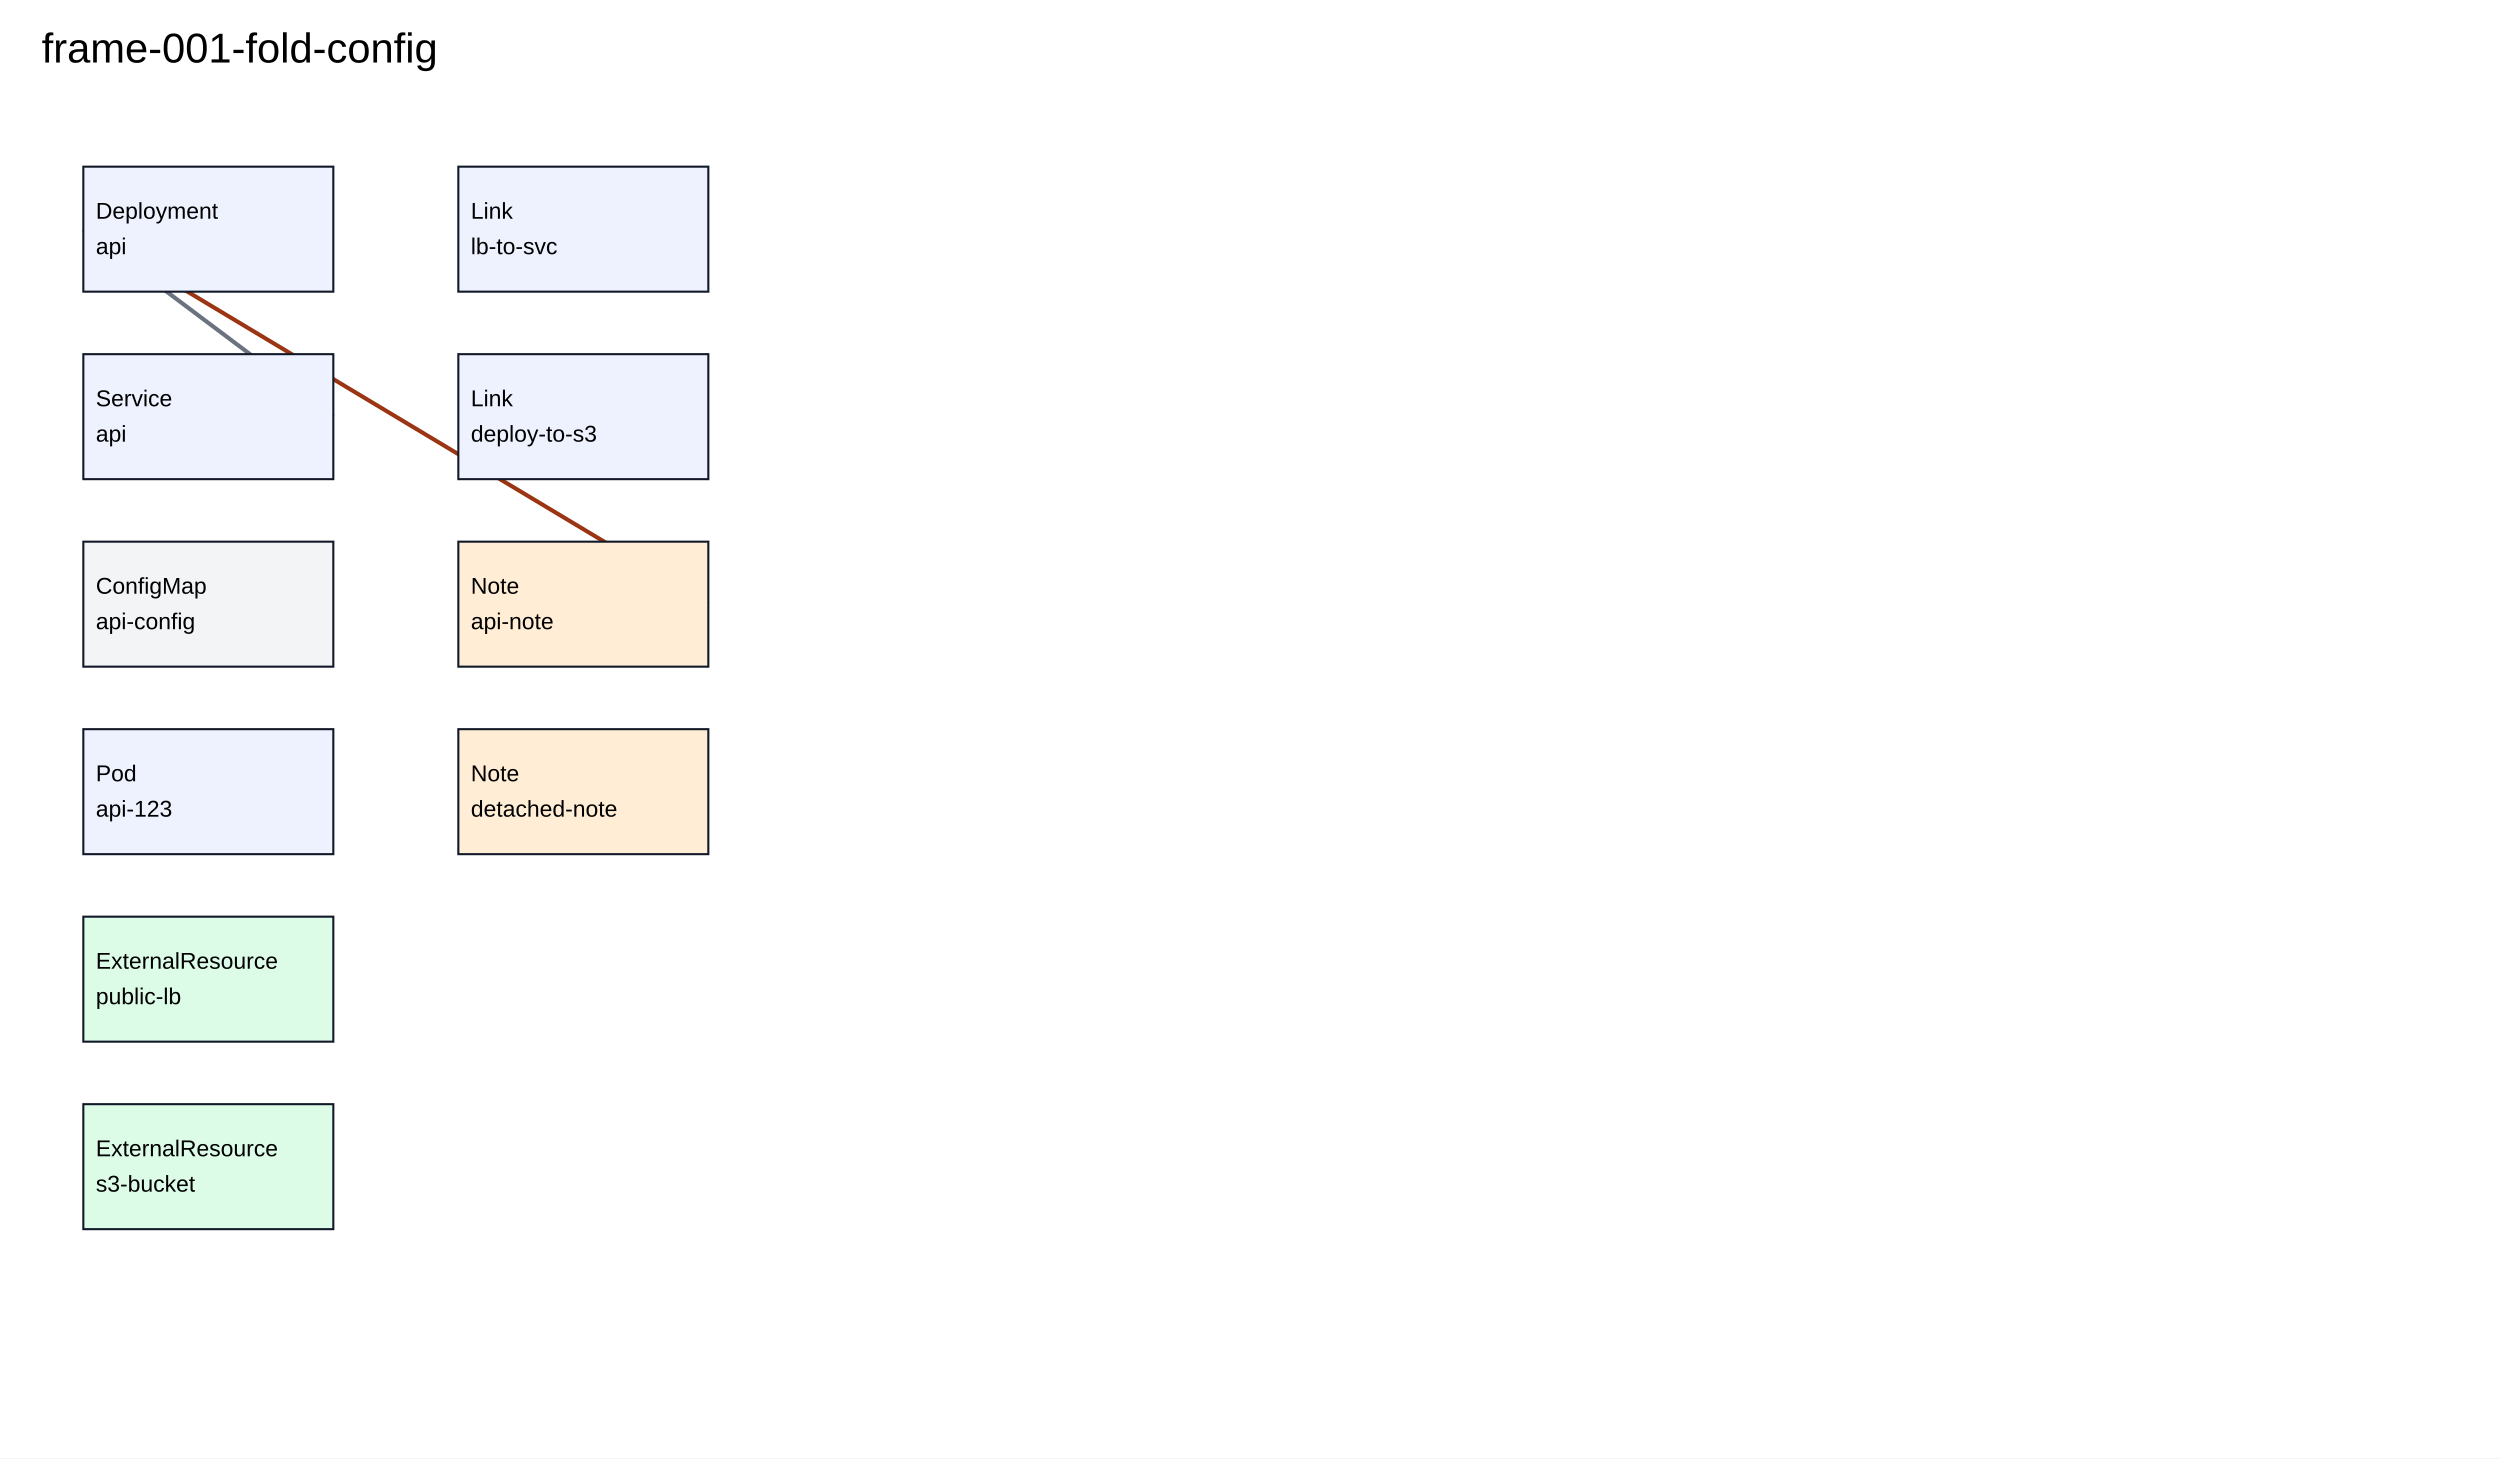
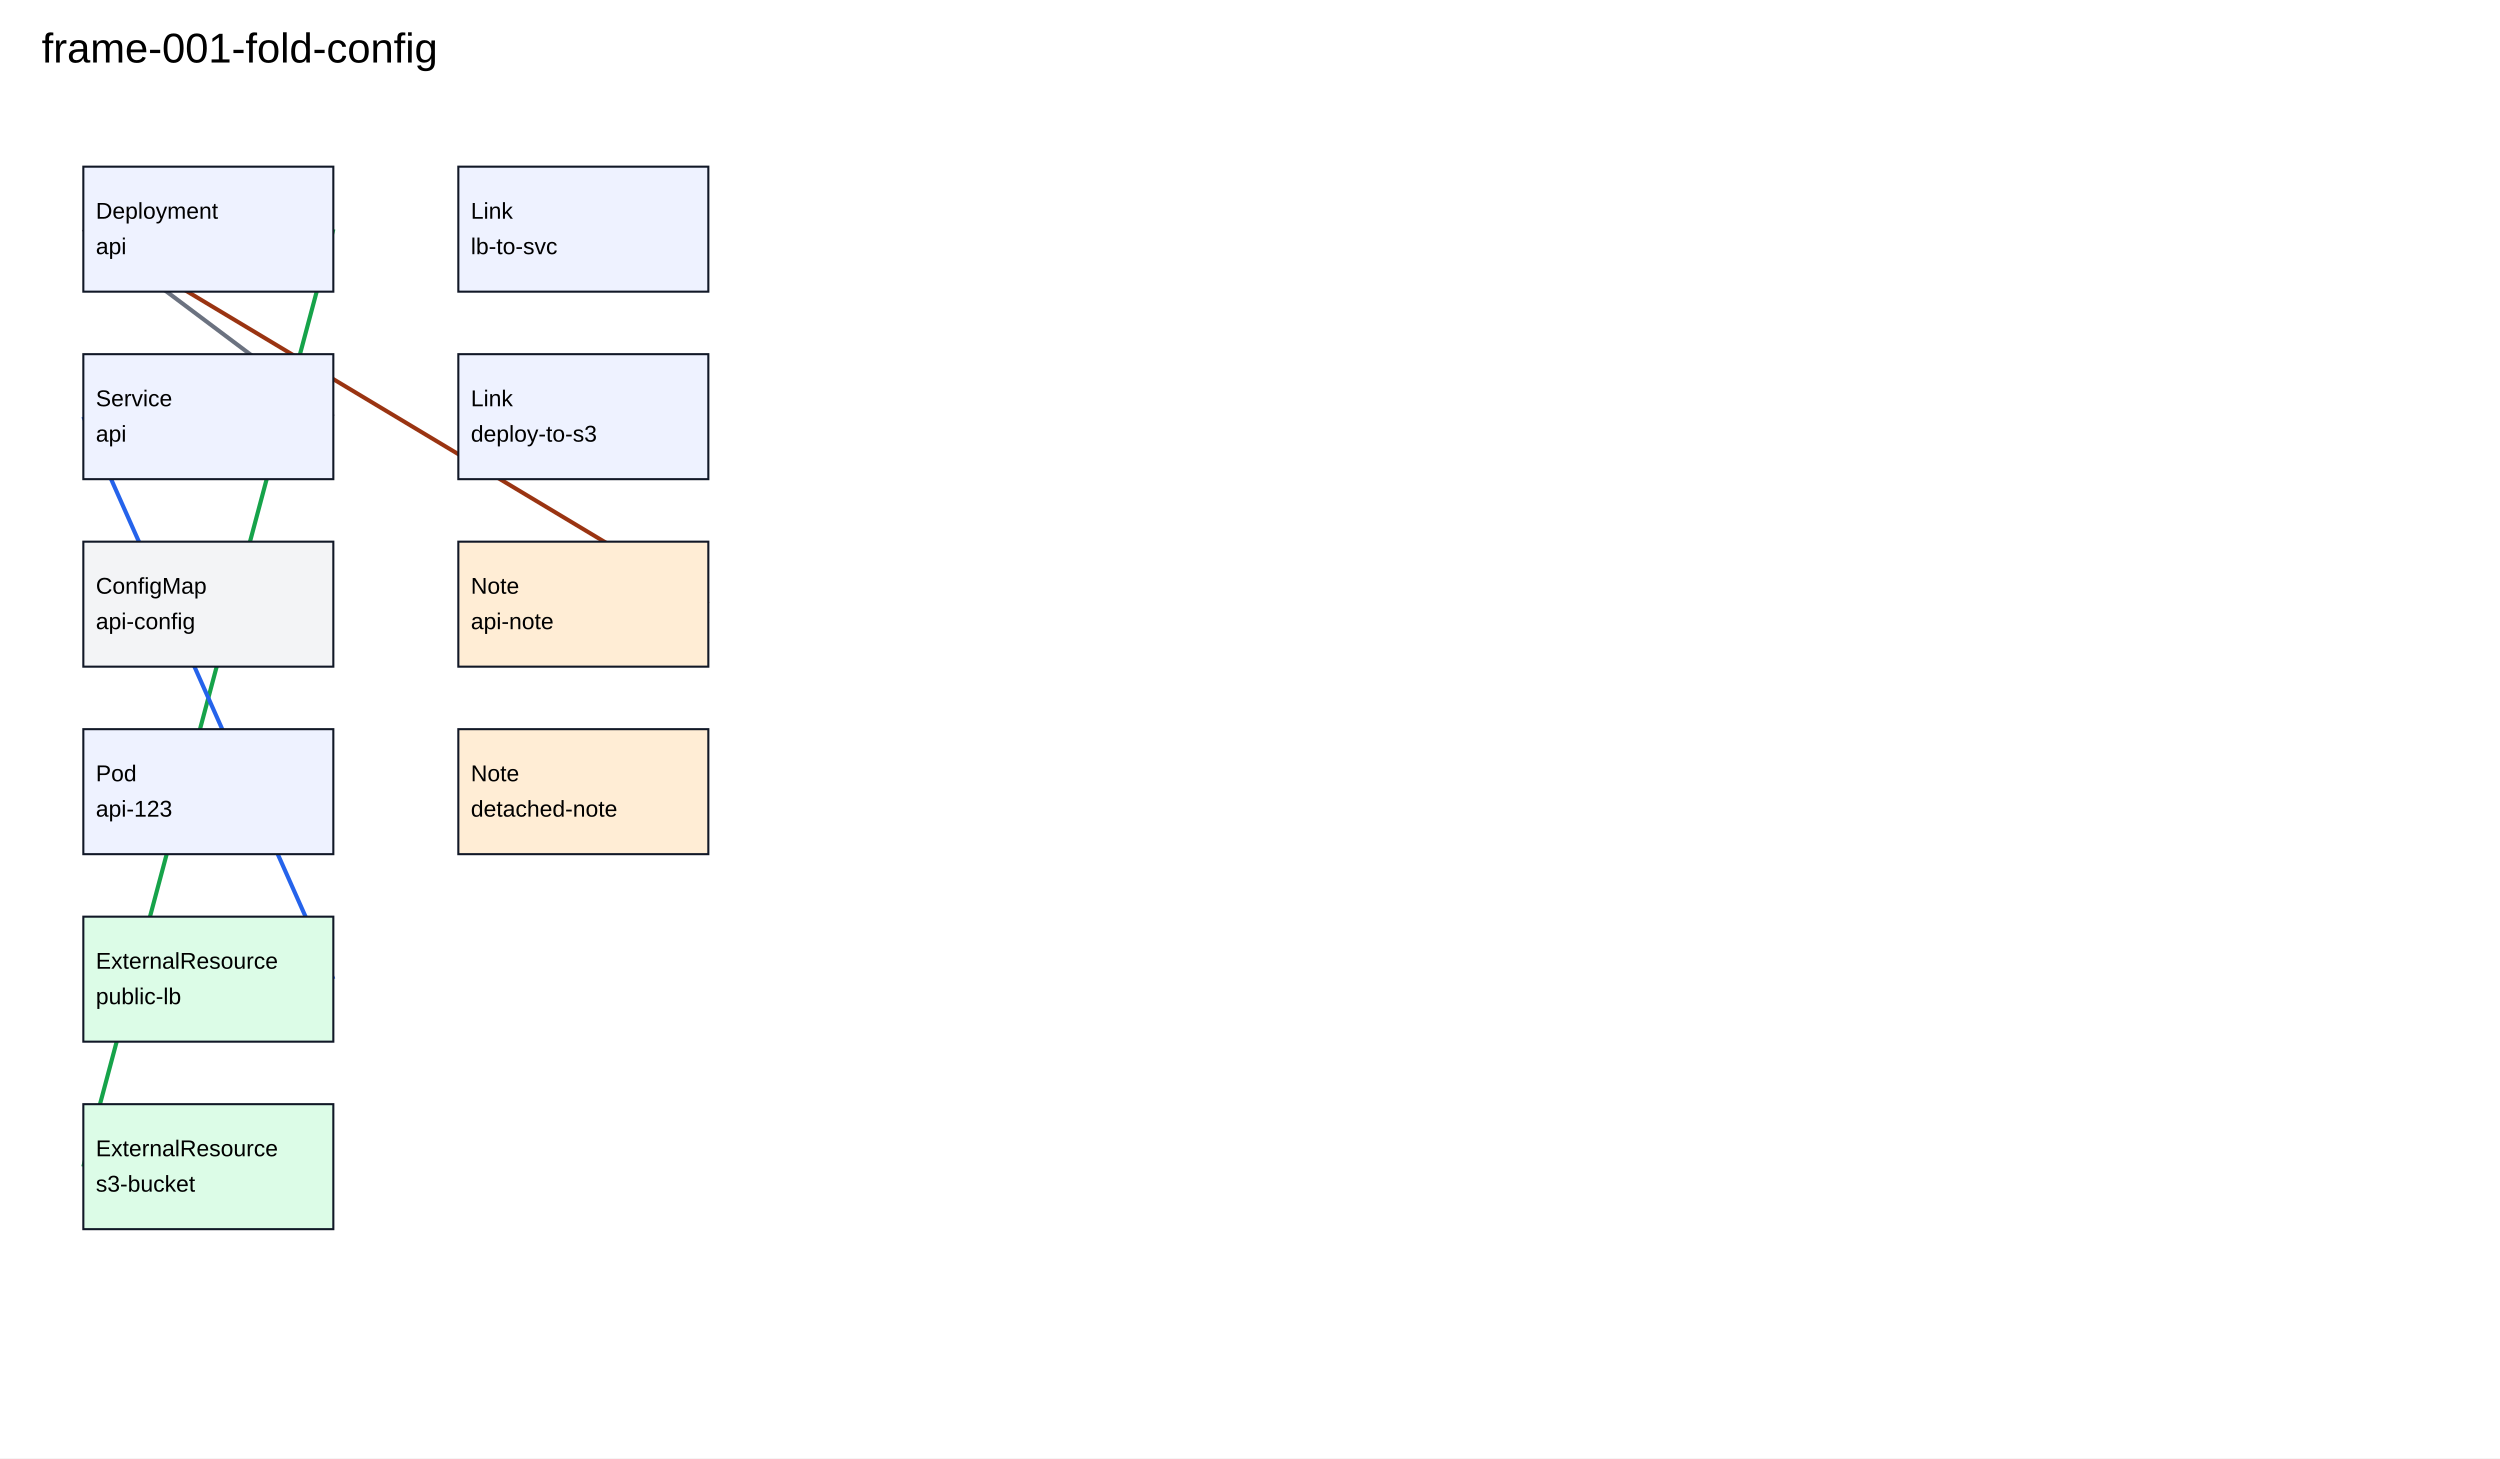
<svg xmlns="http://www.w3.org/2000/svg" width="1200" height="700">
  <rect width="100%" height="100%" fill="white" />
  <text x="20" y="30" font-size="20" font-family="Arial">frame-001-fold-config</text>
+   <line x1="160" y1="110" x2="40" y2="560" stroke="#16a34a" stroke-width="2" />
+   <text x="40" y="305" font-size="12" fill="#16a34a">uses</text>
+   <line x1="160" y1="470" x2="40" y2="200" stroke="#2563eb" stroke-width="2" />
+   <text x="40" y="305" font-size="12" fill="#2563eb">routesTo</text>
+   <line x1="340" y1="290" x2="40" y2="110" stroke="#9a3412" stroke-width="2" />
  <line x1="160" y1="200" x2="40" y2="110" stroke="#6b7280" stroke-width="2" />
  <text x="40" y="125" font-size="12" fill="#6b7280">selects</text>
-   <line x1="340" y1="290" x2="40" y2="110" stroke="#9a3412" stroke-width="2" />
+   <rect x="40" y="260" width="120" height="60" fill="#f3f4f6" stroke="#111827" />
+   <text x="46" y="285" font-size="11" font-family="Arial">ConfigMap</text>
+   <text x="46" y="302" font-size="11" font-family="Arial">api-config</text>
  <rect x="40" y="80" width="120" height="60" fill="#eef2ff" stroke="#111827" />
  <text x="46" y="105" font-size="11" font-family="Arial">Deployment</text>
  <text x="46" y="122" font-size="11" font-family="Arial">api</text>
-   <rect x="40" y="170" width="120" height="60" fill="#eef2ff" stroke="#111827" />
-   <text x="46" y="195" font-size="11" font-family="Arial">Service</text>
-   <text x="46" y="212" font-size="11" font-family="Arial">api</text>
-   <rect x="40" y="260" width="120" height="60" fill="#f3f4f6" stroke="#111827" />
-   <text x="46" y="285" font-size="11" font-family="Arial">ConfigMap</text>
-   <text x="46" y="302" font-size="11" font-family="Arial">api-config</text>
-   <rect x="40" y="350" width="120" height="60" fill="#eef2ff" stroke="#111827" />
-   <text x="46" y="375" font-size="11" font-family="Arial">Pod</text>
-   <text x="46" y="392" font-size="11" font-family="Arial">api-123</text>
  <rect x="40" y="440" width="120" height="60" fill="#dcfce7" stroke="#111827" />
  <text x="46" y="465" font-size="11" font-family="Arial">ExternalResource</text>
  <text x="46" y="482" font-size="11" font-family="Arial">public-lb</text>
+   <rect x="40" y="530" width="120" height="60" fill="#dcfce7" stroke="#111827" />
+   <text x="46" y="555" font-size="11" font-family="Arial">ExternalResource</text>
+   <text x="46" y="572" font-size="11" font-family="Arial">s3-bucket</text>
  <rect x="220" y="170" width="120" height="60" fill="#eef2ff" stroke="#111827" />
  <text x="226" y="195" font-size="11" font-family="Arial">Link</text>
  <text x="226" y="212" font-size="11" font-family="Arial">deploy-to-s3</text>
-   <rect x="220" y="350" width="120" height="60" fill="#ffedd5" stroke="#111827" />
-   <text x="226" y="375" font-size="11" font-family="Arial">Note</text>
-   <text x="226" y="392" font-size="11" font-family="Arial">detached-note</text>
-   <rect x="40" y="530" width="120" height="60" fill="#dcfce7" stroke="#111827" />
-   <text x="46" y="555" font-size="11" font-family="Arial">ExternalResource</text>
-   <text x="46" y="572" font-size="11" font-family="Arial">s3-bucket</text>
  <rect x="220" y="80" width="120" height="60" fill="#eef2ff" stroke="#111827" />
  <text x="226" y="105" font-size="11" font-family="Arial">Link</text>
  <text x="226" y="122" font-size="11" font-family="Arial">lb-to-svc</text>
  <rect x="220" y="260" width="120" height="60" fill="#ffedd5" stroke="#111827" />
  <text x="226" y="285" font-size="11" font-family="Arial">Note</text>
  <text x="226" y="302" font-size="11" font-family="Arial">api-note</text>
+   <rect x="220" y="350" width="120" height="60" fill="#ffedd5" stroke="#111827" />
+   <text x="226" y="375" font-size="11" font-family="Arial">Note</text>
+   <text x="226" y="392" font-size="11" font-family="Arial">detached-note</text>
+   <rect x="40" y="350" width="120" height="60" fill="#eef2ff" stroke="#111827" />
+   <text x="46" y="375" font-size="11" font-family="Arial">Pod</text>
+   <text x="46" y="392" font-size="11" font-family="Arial">api-123</text>
+   <rect x="40" y="170" width="120" height="60" fill="#eef2ff" stroke="#111827" />
+   <text x="46" y="195" font-size="11" font-family="Arial">Service</text>
+   <text x="46" y="212" font-size="11" font-family="Arial">api</text>
</svg>
